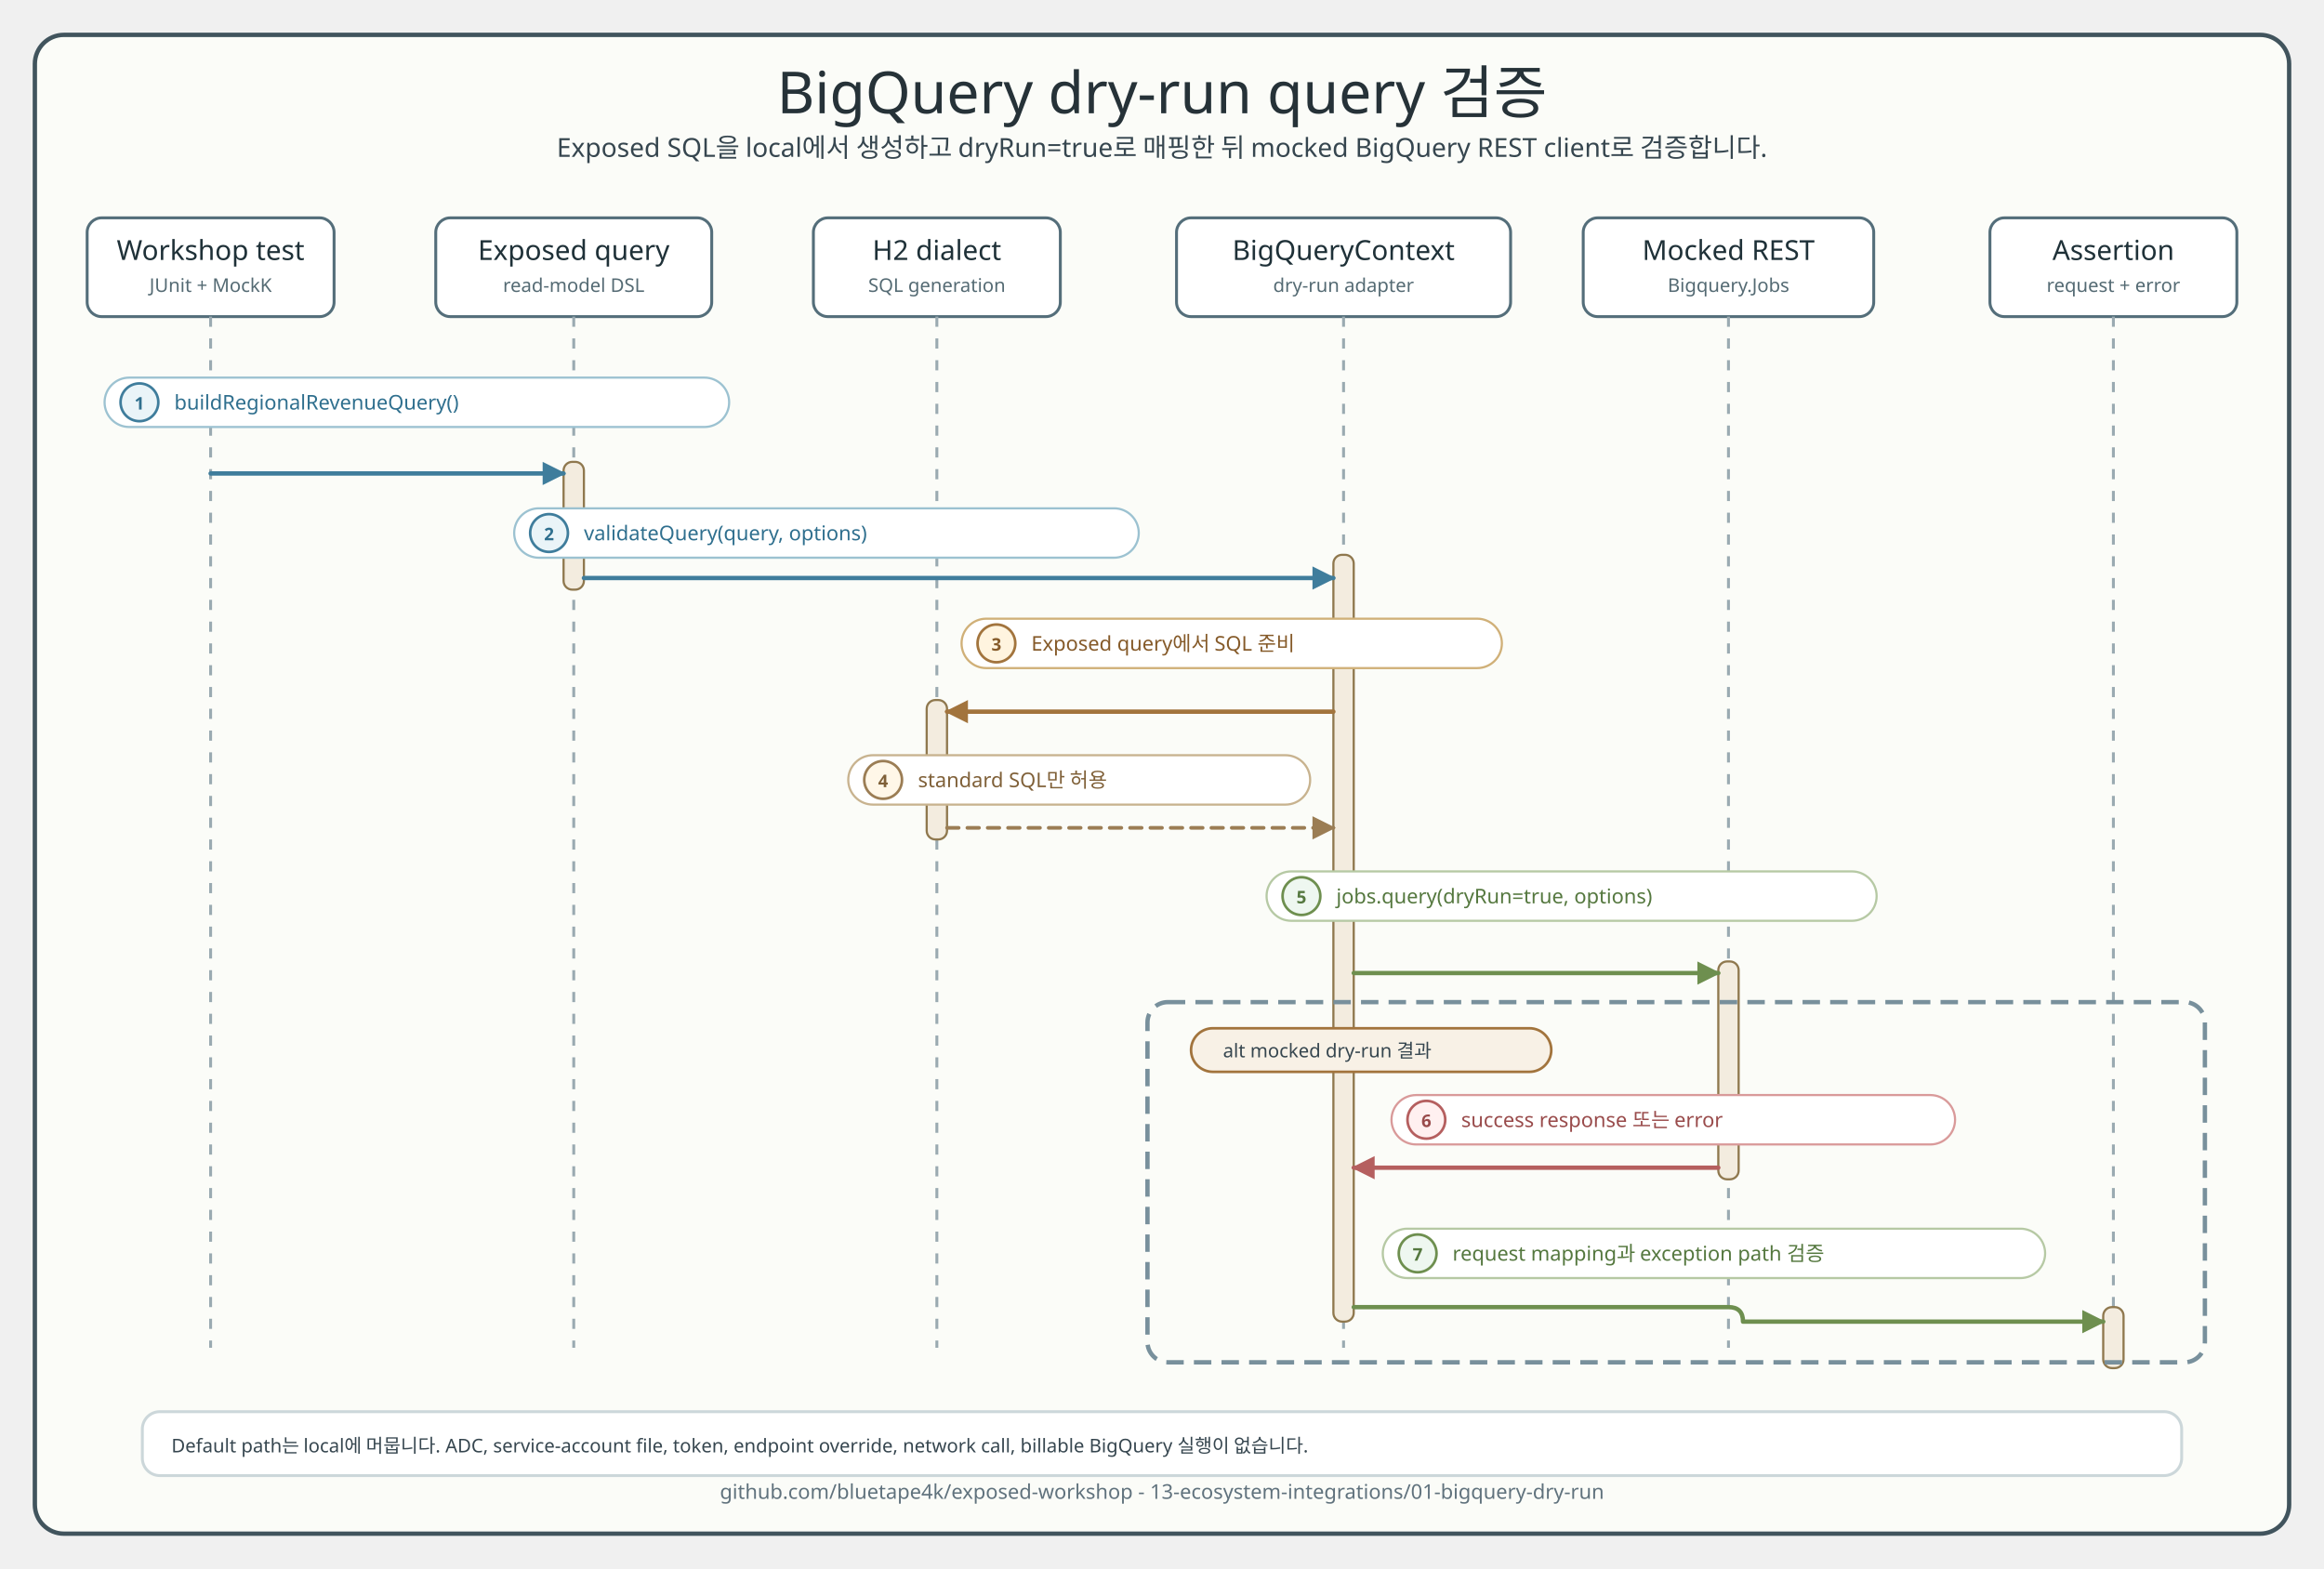
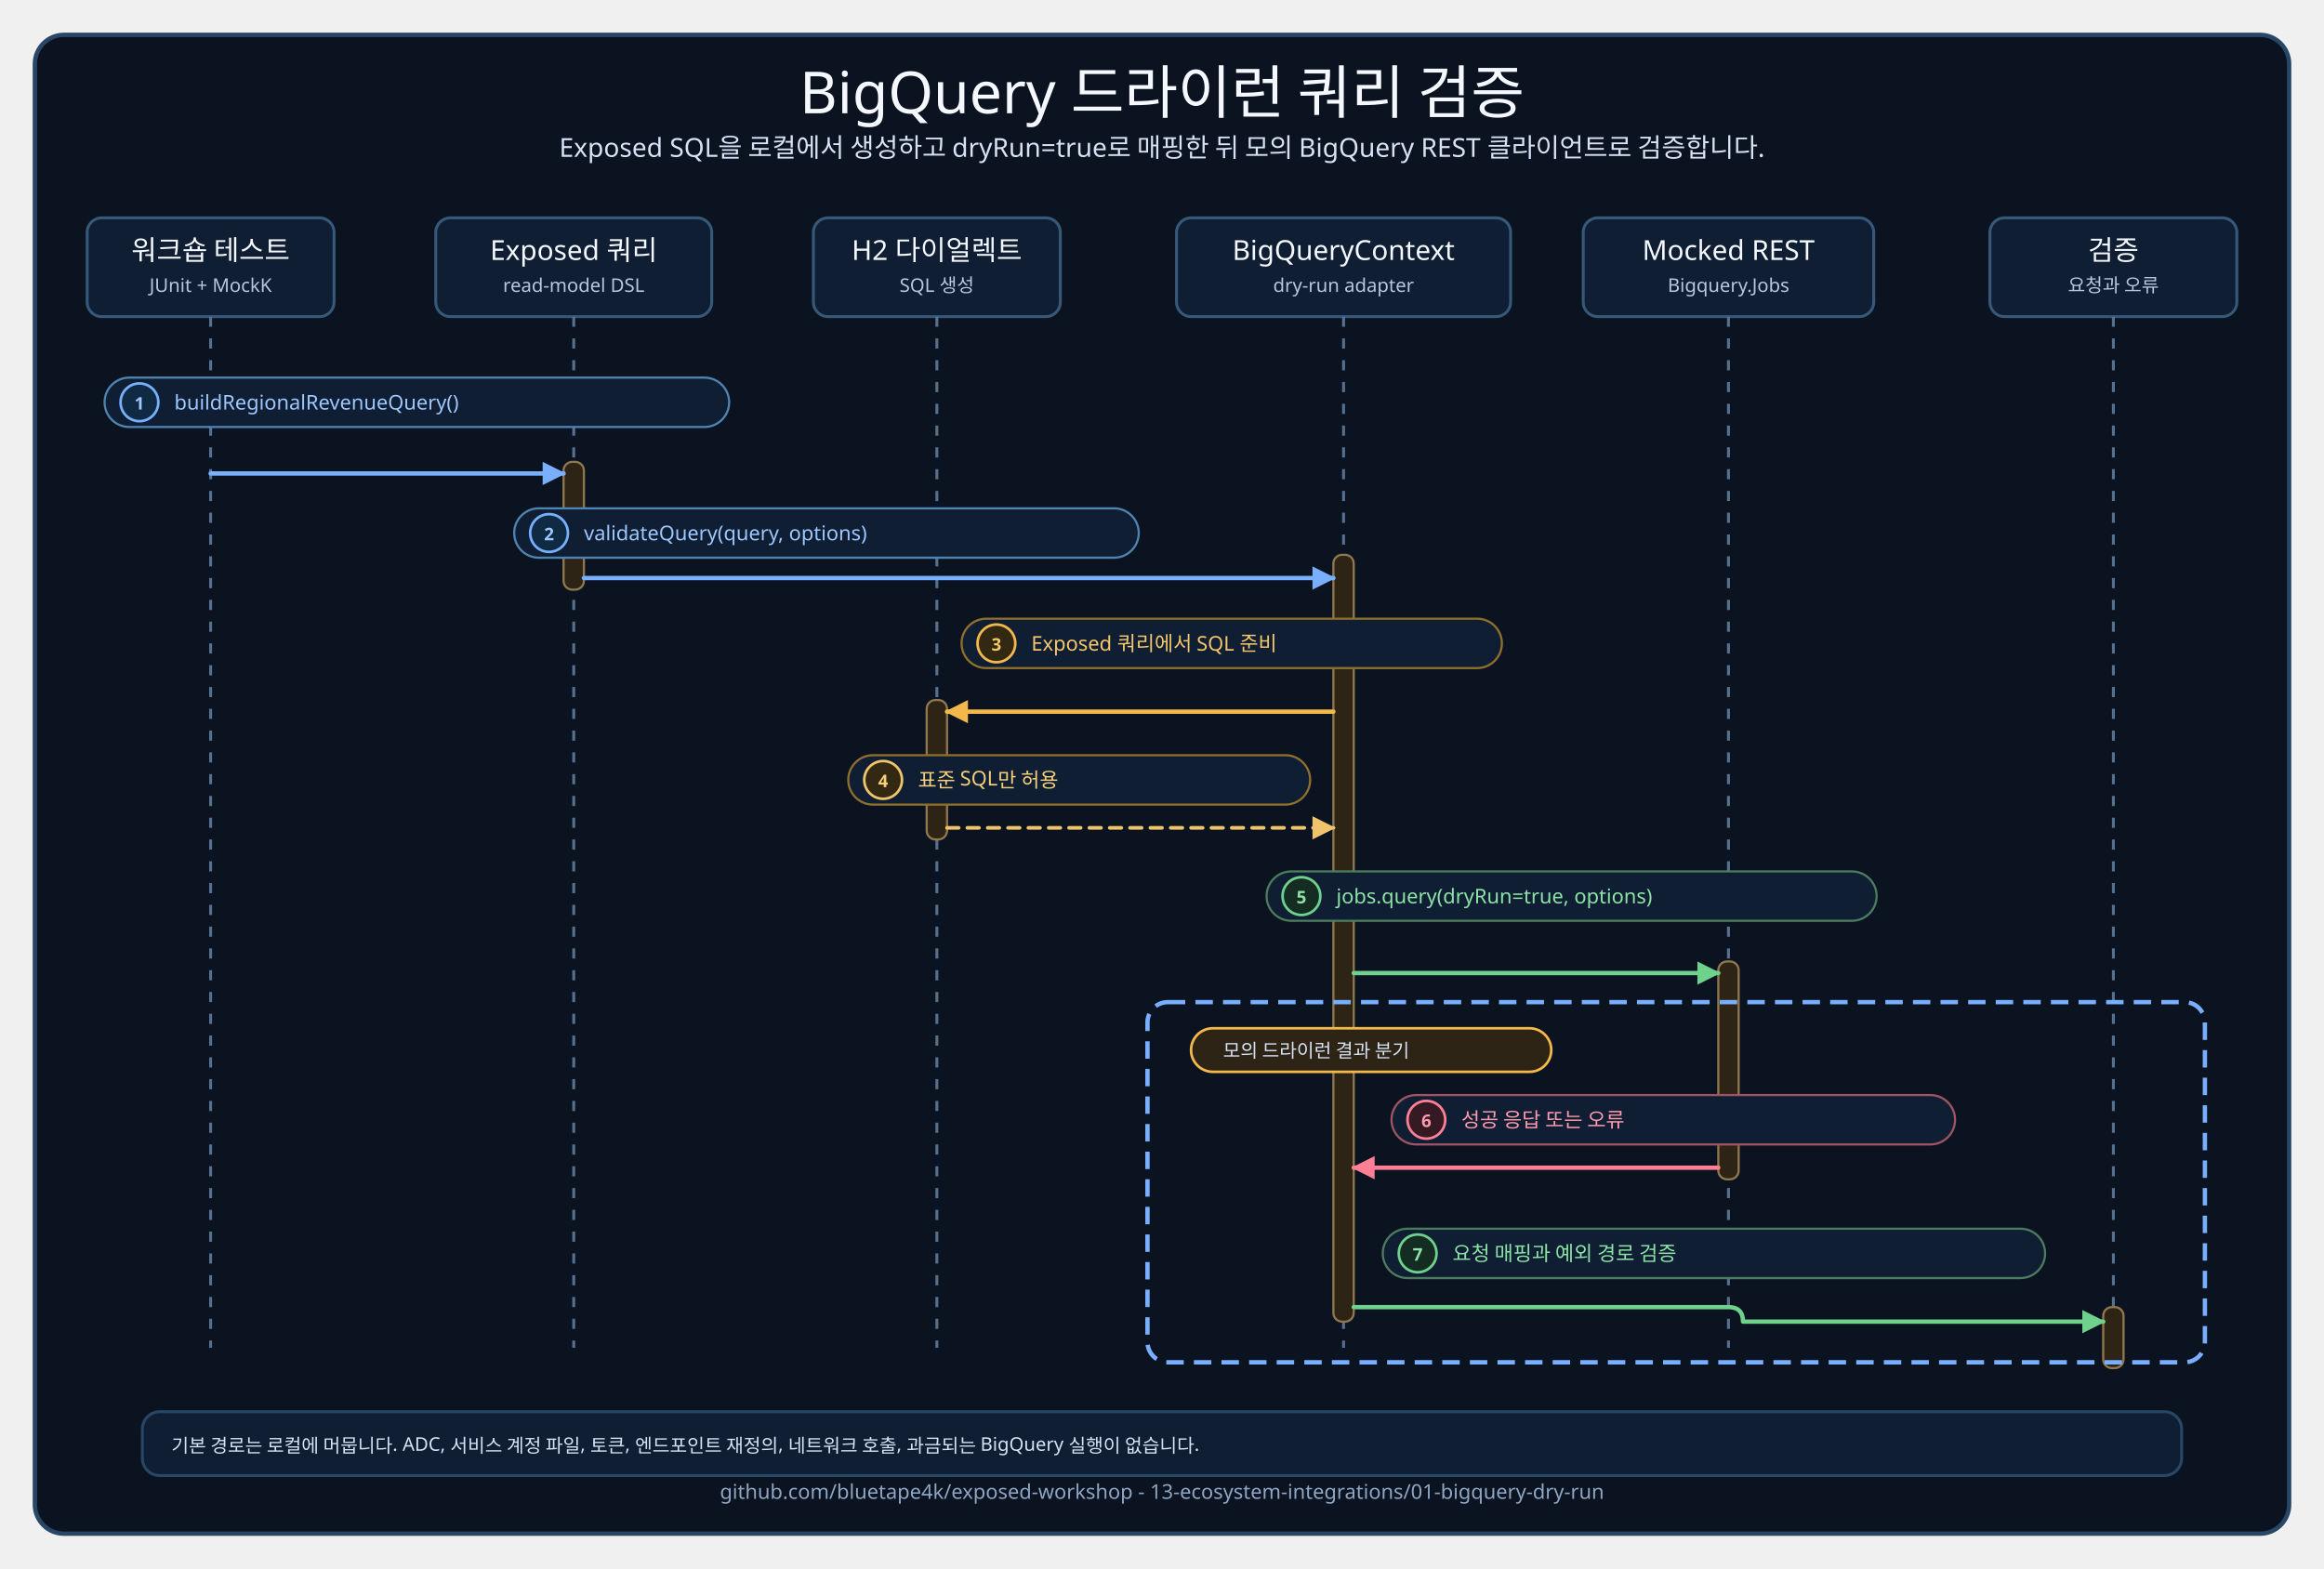
<svg xmlns="http://www.w3.org/2000/svg" width="1600" height="1080" viewBox="0 0 1600 1080" role="img" aria-labelledby="title desc">
  <defs>
    <style>
      text { letter-spacing: 0; }
-       .title { font-family: "goorm Sans"; font-size: 40px; font-weight: 400; fill: #263238; }
-       .subtitle, .msg, .note, .footer, .role { font-family: "goorm Sans Code","goorm Sans"; fill: #36464f; }
+       .title { font-family: "goorm Sans"; font-size: 40px; font-weight: 400; fill: #F5F9FF; }
+       .subtitle, .msg, .note, .footer, .role { font-family: "goorm Sans Code","goorm Sans"; fill: #D7E3F5; }
      .subtitle { font-size: 18px; }
-       .participant { font-family: "goorm Sans"; font-size: 19px; font-weight: 400; fill: #1f3138; }
-       .role { font-size: 13px; fill: #546a73; }
+       .participant { font-family: "goorm Sans"; font-size: 19px; font-weight: 400; fill: #F5F9FF; }
+       .role { font-size: 13px; fill: #B8C7DD; }
      .msg { font-size: 14px; }
      .note { font-size: 13px; }
-       .footer { font-size: 14px; fill: #60727d; }
-       .frame { fill: #fbfcf8; stroke: #41545d; stroke-width: 3; }
-       .header { fill: #ffffff; stroke: #546e7a; stroke-width: 2; }
-       .lifeline { stroke: #9aaab1; stroke-width: 2; stroke-dasharray: 7 8; }
-       .activation { fill: #f3ecdf; stroke: #8f784e; stroke-width: 1.5; }
-       .call { fill: none; stroke: #3f7d9c; stroke-width: 3; stroke-linecap: round; stroke-linejoin: round; marker-end: url(#arrowCall); }
-       .sql { fill: none; stroke: #a2743d; stroke-width: 3; stroke-linecap: round; stroke-linejoin: round; marker-end: url(#arrowSql); }
-       .state { fill: none; stroke: #6e8f4f; stroke-width: 3; stroke-linecap: round; stroke-linejoin: round; marker-end: url(#arrowState); }
-       .error { fill: none; stroke: #b55f5f; stroke-width: 3; stroke-linecap: round; stroke-linejoin: round; marker-end: url(#arrowError); }
-       .return { fill: none; stroke: #9b7d54; stroke-width: 2.5; stroke-dasharray: 8 6; stroke-linecap: round; stroke-linejoin: round; marker-end: url(#arrowReturn); }
-       .alt { fill: none; stroke: #78909c; stroke-width: 3; stroke-dasharray: 12 7; }
-       .label { fill: #ffffff; stroke: #d7e0e4; stroke-width: 1.5; }
-       .label.callLabel { stroke: #9cc2d1; }
-       .label.sqlLabel { stroke: #d0b078; }
-       .label.stateLabel { stroke: #b6c9a4; }
-       .label.errorLabel { stroke: #d99a9a; }
-       .label.returnLabel { stroke: #c8b38f; }
+       .footer { font-size: 14px; fill: #8EA6C4; }
+       .frame { fill: #0B1220; stroke: #284766; stroke-width: 3; }
+       .header { fill: #0F1E33; stroke: #365979; stroke-width: 2; }
+       .lifeline { stroke: #55718F; stroke-width: 2; stroke-dasharray: 7 8; }
+       .activation { fill: #2D2415; stroke: #8f784e; stroke-width: 1.5; }
+       .call { fill: none; stroke: #78AFFF; stroke-width: 3; stroke-linecap: round; stroke-linejoin: round; marker-end: url(#arrowCall); }
+       .sql { fill: none; stroke: #F2B84B; stroke-width: 3; stroke-linecap: round; stroke-linejoin: round; marker-end: url(#arrowSql); }
+       .state { fill: none; stroke: #6FD28C; stroke-width: 3; stroke-linecap: round; stroke-linejoin: round; marker-end: url(#arrowState); }
+       .error { fill: none; stroke: #FF7F95; stroke-width: 3; stroke-linecap: round; stroke-linejoin: round; marker-end: url(#arrowError); }
+       .return { fill: none; stroke: #EFC46B; stroke-width: 2.5; stroke-dasharray: 8 6; stroke-linecap: round; stroke-linejoin: round; marker-end: url(#arrowReturn); }
+       .alt { fill: none; stroke: #78AFFF; stroke-width: 3; stroke-dasharray: 12 7; }
+       .label { fill: #0F1E33; stroke: #365979; stroke-width: 1.5; }
+       .label.callLabel { stroke: #4F83B0; }
+       .label.sqlLabel { stroke: #8F6F2C; }
+       .label.stateLabel { stroke: #4D7B5E; }
+       .label.errorLabel { stroke: #9F5365; }
+       .label.returnLabel { stroke: #8F6F2C; }
      .badge { stroke-width: 1.8; }
-       .badge.callBadge { fill: #eaf4f8; stroke: #3f7d9c; }
-       .badge.sqlBadge { fill: #fff4df; stroke: #a2743d; }
-       .badge.stateBadge { fill: #eef7f0; stroke: #6e8f4f; }
-       .badge.errorBadge { fill: #fff0f0; stroke: #b55f5f; }
-       .badge.returnBadge { fill: #fff7e8; stroke: #9b7d54; }
+       .badge.callBadge { fill: #102A43; stroke: #78AFFF; }
+       .badge.sqlBadge { fill: #332812; stroke: #F2B84B; }
+       .badge.stateBadge { fill: #142C22; stroke: #6FD28C; }
+       .badge.errorBadge { fill: #351923; stroke: #FF7F95; }
+       .badge.returnBadge { fill: #332812; stroke: #EFC46B; }
      .badgeText { font-family: "goorm Sans Code","goorm Sans"; font-size: 12px; font-weight: 700; }
-       .msg.callText, .badgeText.callText { fill: #2f6f8e; }
-       .msg.sqlText, .badgeText.sqlText { fill: #855a29; }
-       .msg.stateText, .badgeText.stateText { fill: #55783f; }
-       .msg.errorText, .badgeText.errorText { fill: #994b4b; }
-       .msg.returnText, .badgeText.returnText { fill: #7f6038; }
+       .msg.callText, .badgeText.callText { fill: #9DC7FF; }
+       .msg.sqlText, .badgeText.sqlText { fill: #F5C76A; }
+       .msg.stateText, .badgeText.stateText { fill: #8DE3A6; }
+       .msg.errorText, .badgeText.errorText { fill: #FF9BAD; }
+       .msg.returnText, .badgeText.returnText { fill: #F5CF7A; }
    </style>
    <marker id="arrowCall" markerUnits="userSpaceOnUse" markerWidth="16" markerHeight="16" viewBox="0 0 10 10" refX="9" refY="5" orient="auto">
-       <path d="M 0 0 L 10 5 L 0 10 Z" fill="#3f7d9c" stroke="#3f7d9c" stroke-width="0" stroke-dasharray="none" style="stroke-dasharray:none!important" />
+       <path d="M 0 0 L 10 5 L 0 10 Z" fill="#78AFFF" stroke="#78AFFF" stroke-width="0" stroke-dasharray="none" style="stroke-dasharray:none!important" />
    </marker>
    <marker id="arrowSql" markerUnits="userSpaceOnUse" markerWidth="16" markerHeight="16" viewBox="0 0 10 10" refX="9" refY="5" orient="auto">
-       <path d="M 0 0 L 10 5 L 0 10 Z" fill="#a2743d" stroke="#a2743d" stroke-width="0" stroke-dasharray="none" style="stroke-dasharray:none!important" />
+       <path d="M 0 0 L 10 5 L 0 10 Z" fill="#F2B84B" stroke="#F2B84B" stroke-width="0" stroke-dasharray="none" style="stroke-dasharray:none!important" />
    </marker>
    <marker id="arrowState" markerUnits="userSpaceOnUse" markerWidth="16" markerHeight="16" viewBox="0 0 10 10" refX="9" refY="5" orient="auto">
-       <path d="M 0 0 L 10 5 L 0 10 Z" fill="#6e8f4f" stroke="#6e8f4f" stroke-width="0" stroke-dasharray="none" style="stroke-dasharray:none!important" />
+       <path d="M 0 0 L 10 5 L 0 10 Z" fill="#6FD28C" stroke="#6FD28C" stroke-width="0" stroke-dasharray="none" style="stroke-dasharray:none!important" />
    </marker>
    <marker id="arrowError" markerUnits="userSpaceOnUse" markerWidth="16" markerHeight="16" viewBox="0 0 10 10" refX="9" refY="5" orient="auto">
-       <path d="M 0 0 L 10 5 L 0 10 Z" fill="#b55f5f" stroke="#b55f5f" stroke-width="0" stroke-dasharray="none" style="stroke-dasharray:none!important" />
+       <path d="M 0 0 L 10 5 L 0 10 Z" fill="#FF7F95" stroke="#FF7F95" stroke-width="0" stroke-dasharray="none" style="stroke-dasharray:none!important" />
    </marker>
    <marker id="arrowReturn" markerUnits="userSpaceOnUse" markerWidth="16" markerHeight="16" viewBox="0 0 10 10" refX="9" refY="5" orient="auto">
-       <path d="M 0 0 L 10 5 L 0 10 Z" fill="#9b7d54" stroke="#9b7d54" stroke-width="0" stroke-dasharray="none" style="stroke-dasharray:none!important" />
+       <path d="M 0 0 L 10 5 L 0 10 Z" fill="#EFC46B" stroke="#EFC46B" stroke-width="0" stroke-dasharray="none" style="stroke-dasharray:none!important" />
    </marker>
  </defs>
  <rect x="24" y="24" width="1552" height="1032" rx="20" class="frame" />
-   <text x="800" y="78" text-anchor="middle" class="title">BigQuery dry-run query 검증</text>
-   <text x="800" y="108" text-anchor="middle" class="subtitle">Exposed SQL을 local에서 생성하고 dryRun=true로 매핑한 뒤 mocked BigQuery REST client로 검증합니다.</text>
+   <text x="800" y="78" text-anchor="middle" class="title">BigQuery 드라이런 쿼리 검증</text>
+   <text x="800" y="108" text-anchor="middle" class="subtitle">Exposed SQL을 로컬에서 생성하고 dryRun=true로 매핑한 뒤 모의 BigQuery REST 클라이언트로 검증합니다.</text>
  <g id="participants">
    <rect x="60" y="150" width="170" height="68" rx="10" class="header" />
-     <text x="145" y="179" text-anchor="middle" class="participant">Workshop test</text>
+     <text x="145" y="179" text-anchor="middle" class="participant">워크숍 테스트</text>
    <text x="145" y="201" text-anchor="middle" class="role">JUnit + MockK</text>
    <rect x="300" y="150" width="190" height="68" rx="10" class="header" />
-     <text x="395" y="179" text-anchor="middle" class="participant">Exposed query</text>
+     <text x="395" y="179" text-anchor="middle" class="participant">Exposed 쿼리</text>
    <text x="395" y="201" text-anchor="middle" class="role">read-model DSL</text>
    <rect x="560" y="150" width="170" height="68" rx="10" class="header" />
-     <text x="645" y="179" text-anchor="middle" class="participant">H2 dialect</text>
-     <text x="645" y="201" text-anchor="middle" class="role">SQL generation</text>
+     <text x="645" y="179" text-anchor="middle" class="participant">H2 다이얼렉트</text>
+     <text x="645" y="201" text-anchor="middle" class="role">SQL 생성</text>
    <rect x="810" y="150" width="230" height="68" rx="10" class="header" />
    <text x="925" y="179" text-anchor="middle" class="participant">BigQueryContext</text>
    <text x="925" y="201" text-anchor="middle" class="role">dry-run adapter</text>
    <rect x="1090" y="150" width="200" height="68" rx="10" class="header" />
    <text x="1190" y="179" text-anchor="middle" class="participant">Mocked REST</text>
    <text x="1190" y="201" text-anchor="middle" class="role">Bigquery.Jobs</text>
    <rect x="1370" y="150" width="170" height="68" rx="10" class="header" />
-     <text x="1455" y="179" text-anchor="middle" class="participant">Assertion</text>
-     <text x="1455" y="201" text-anchor="middle" class="role">request + error</text>
+     <text x="1455" y="179" text-anchor="middle" class="participant">검증</text>
+     <text x="1455" y="201" text-anchor="middle" class="role">요청과 오류</text>
  </g>
  <line x1="145" y1="218" x2="145" y2="928" class="lifeline" />
  <line x1="395" y1="218" x2="395" y2="928" class="lifeline" />
  <line x1="645" y1="218" x2="645" y2="928" class="lifeline" />
  <line x1="925" y1="218" x2="925" y2="928" class="lifeline" />
  <line x1="1190" y1="218" x2="1190" y2="928" class="lifeline" />
  <line x1="1455" y1="218" x2="1455" y2="928" class="lifeline" />
  <rect x="388" y="318" width="14" height="88" rx="6" class="activation" />
  <rect x="918" y="382" width="14" height="528" rx="6" class="activation" />
  <rect x="638" y="482" width="14" height="96" rx="6" class="activation" />
  <rect x="1183" y="662" width="14" height="150" rx="6" class="activation" />
  <rect x="1448" y="900" width="14" height="42" rx="6" class="activation" />
  <rect x="72" y="260" width="430" height="34" rx="17" class="label callLabel" />
  <circle cx="96" cy="277" r="13" class="badge callBadge" />
  <text x="96" y="282" text-anchor="middle" class="badgeText callText">1</text>
  <text x="120" y="282" class="msg callText">buildRegionalRevenueQuery()</text>
  <path d="M 145 326 L 388 326" class="call" />
  <rect x="354" y="350" width="430" height="34" rx="17" class="label callLabel" />
  <circle cx="378" cy="367" r="13" class="badge callBadge" />
  <text x="378" y="372" text-anchor="middle" class="badgeText callText">2</text>
  <text x="402" y="372" class="msg callText">validateQuery(query, options)</text>
  <path d="M 402 398 L 918 398" class="call" />
  <rect x="662" y="426" width="372" height="34" rx="17" class="label sqlLabel" />
  <circle cx="686" cy="443" r="13" class="badge sqlBadge" />
  <text x="686" y="448" text-anchor="middle" class="badgeText sqlText">3</text>
-   <text x="710" y="448" class="msg sqlText">Exposed query에서 SQL 준비</text>
+   <text x="710" y="448" class="msg sqlText">Exposed 쿼리에서 SQL 준비</text>
  <path d="M 918 490 L 652 490" class="sql" />
  <rect x="584" y="520" width="318" height="34" rx="17" class="label returnLabel" />
  <circle cx="608" cy="537" r="13" class="badge returnBadge" />
  <text x="608" y="542" text-anchor="middle" class="badgeText returnText">4</text>
-   <text x="632" y="542" class="msg returnText">standard SQL만 허용</text>
+   <text x="632" y="542" class="msg returnText">표준 SQL만 허용</text>
  <path d="M 652 570 L 918 570" class="return" />
  <rect x="872" y="600" width="420" height="34" rx="17" class="label stateLabel" />
  <circle cx="896" cy="617" r="13" class="badge stateBadge" />
  <text x="896" y="622" text-anchor="middle" class="badgeText stateText">5</text>
  <text x="920" y="622" class="msg stateText">jobs.query(dryRun=true, options)</text>
  <path d="M 932 670 L 1183 670" class="state" />
  <rect x="790" y="690" width="728" height="248" rx="14" class="alt" />
-   <rect x="820" y="708" width="248" height="30" rx="15" fill="#f8f1e6" stroke="#a2743d" stroke-width="1.8" />
-   <text x="842" y="728" class="note">alt mocked dry-run 결과</text>
+   <rect x="820" y="708" width="248" height="30" rx="15" fill="#2D2415" stroke="#F2B84B" stroke-width="1.8" />
+   <text x="842" y="728" class="note">모의 드라이런 결과 분기</text>
  <rect x="958" y="754" width="388" height="34" rx="17" class="label errorLabel" />
  <circle cx="982" cy="771" r="13" class="badge errorBadge" />
  <text x="982" y="776" text-anchor="middle" class="badgeText errorText">6</text>
-   <text x="1006" y="776" class="msg errorText">success response 또는 error</text>
+   <text x="1006" y="776" class="msg errorText">성공 응답 또는 오류</text>
  <path d="M 1183 804 L 932 804" class="error" />
  <rect x="952" y="846" width="456" height="34" rx="17" class="label stateLabel" />
  <circle cx="976" cy="863" r="13" class="badge stateBadge" />
  <text x="976" y="868" text-anchor="middle" class="badgeText stateText">7</text>
-   <text x="1000" y="868" class="msg stateText">request mapping과 exception path 검증</text>
+   <text x="1000" y="868" class="msg stateText">요청 매핑과 예외 경로 검증</text>
  <path d="M 932 900 H1190 Q1200 900 1200 910 H1448" class="state" />
-   <rect x="98" y="972" width="1404" height="44" rx="12" fill="#ffffff" stroke="#ccd7da" stroke-width="2" />
-   <text x="118" y="1000" class="note">Default path는 local에 머뭅니다. ADC, service-account file, token, endpoint override, network call, billable BigQuery 실행이 없습니다.</text>
+   <rect x="98" y="972" width="1404" height="44" rx="12" fill="#0F1E33" stroke="#284766" stroke-width="2" />
+   <text x="118" y="1000" class="note">기본 경로는 로컬에 머뭅니다. ADC, 서비스 계정 파일, 토큰, 엔드포인트 재정의, 네트워크 호출, 과금되는 BigQuery 실행이 없습니다.</text>
  <text x="800" y="1032" text-anchor="middle" class="footer">github.com/bluetape4k/exposed-workshop - 13-ecosystem-integrations/01-bigquery-dry-run</text>
</svg>
